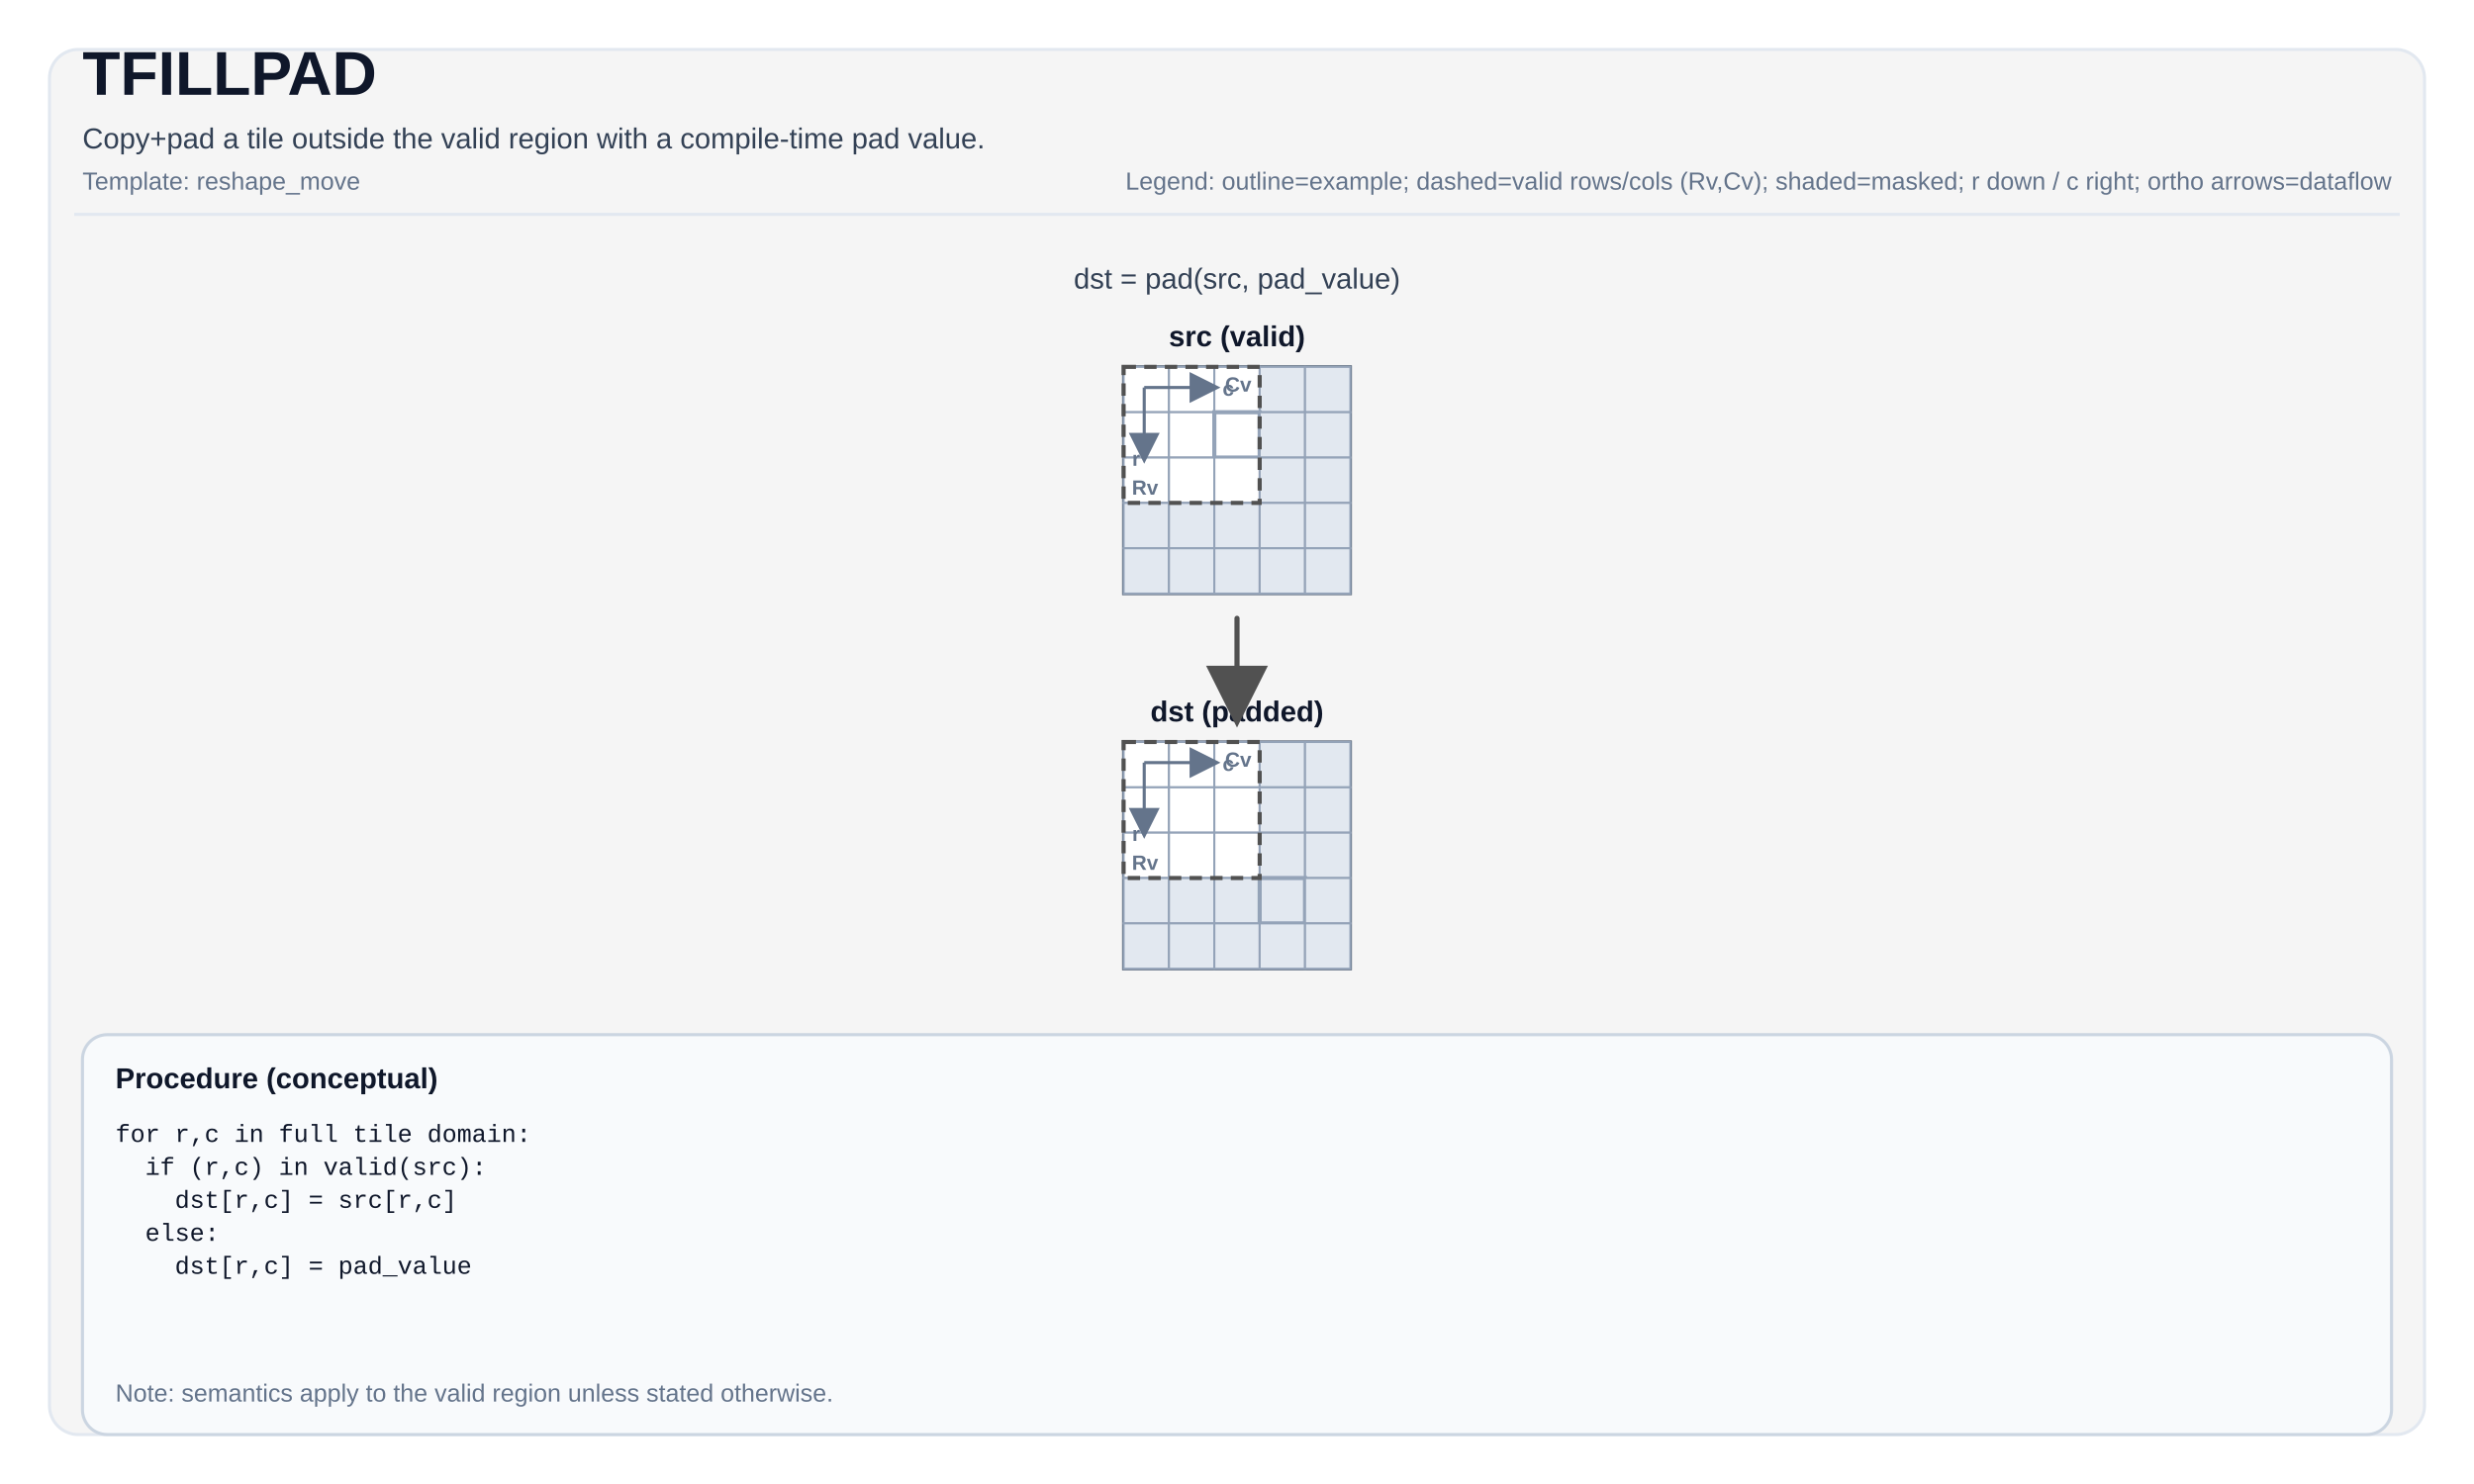
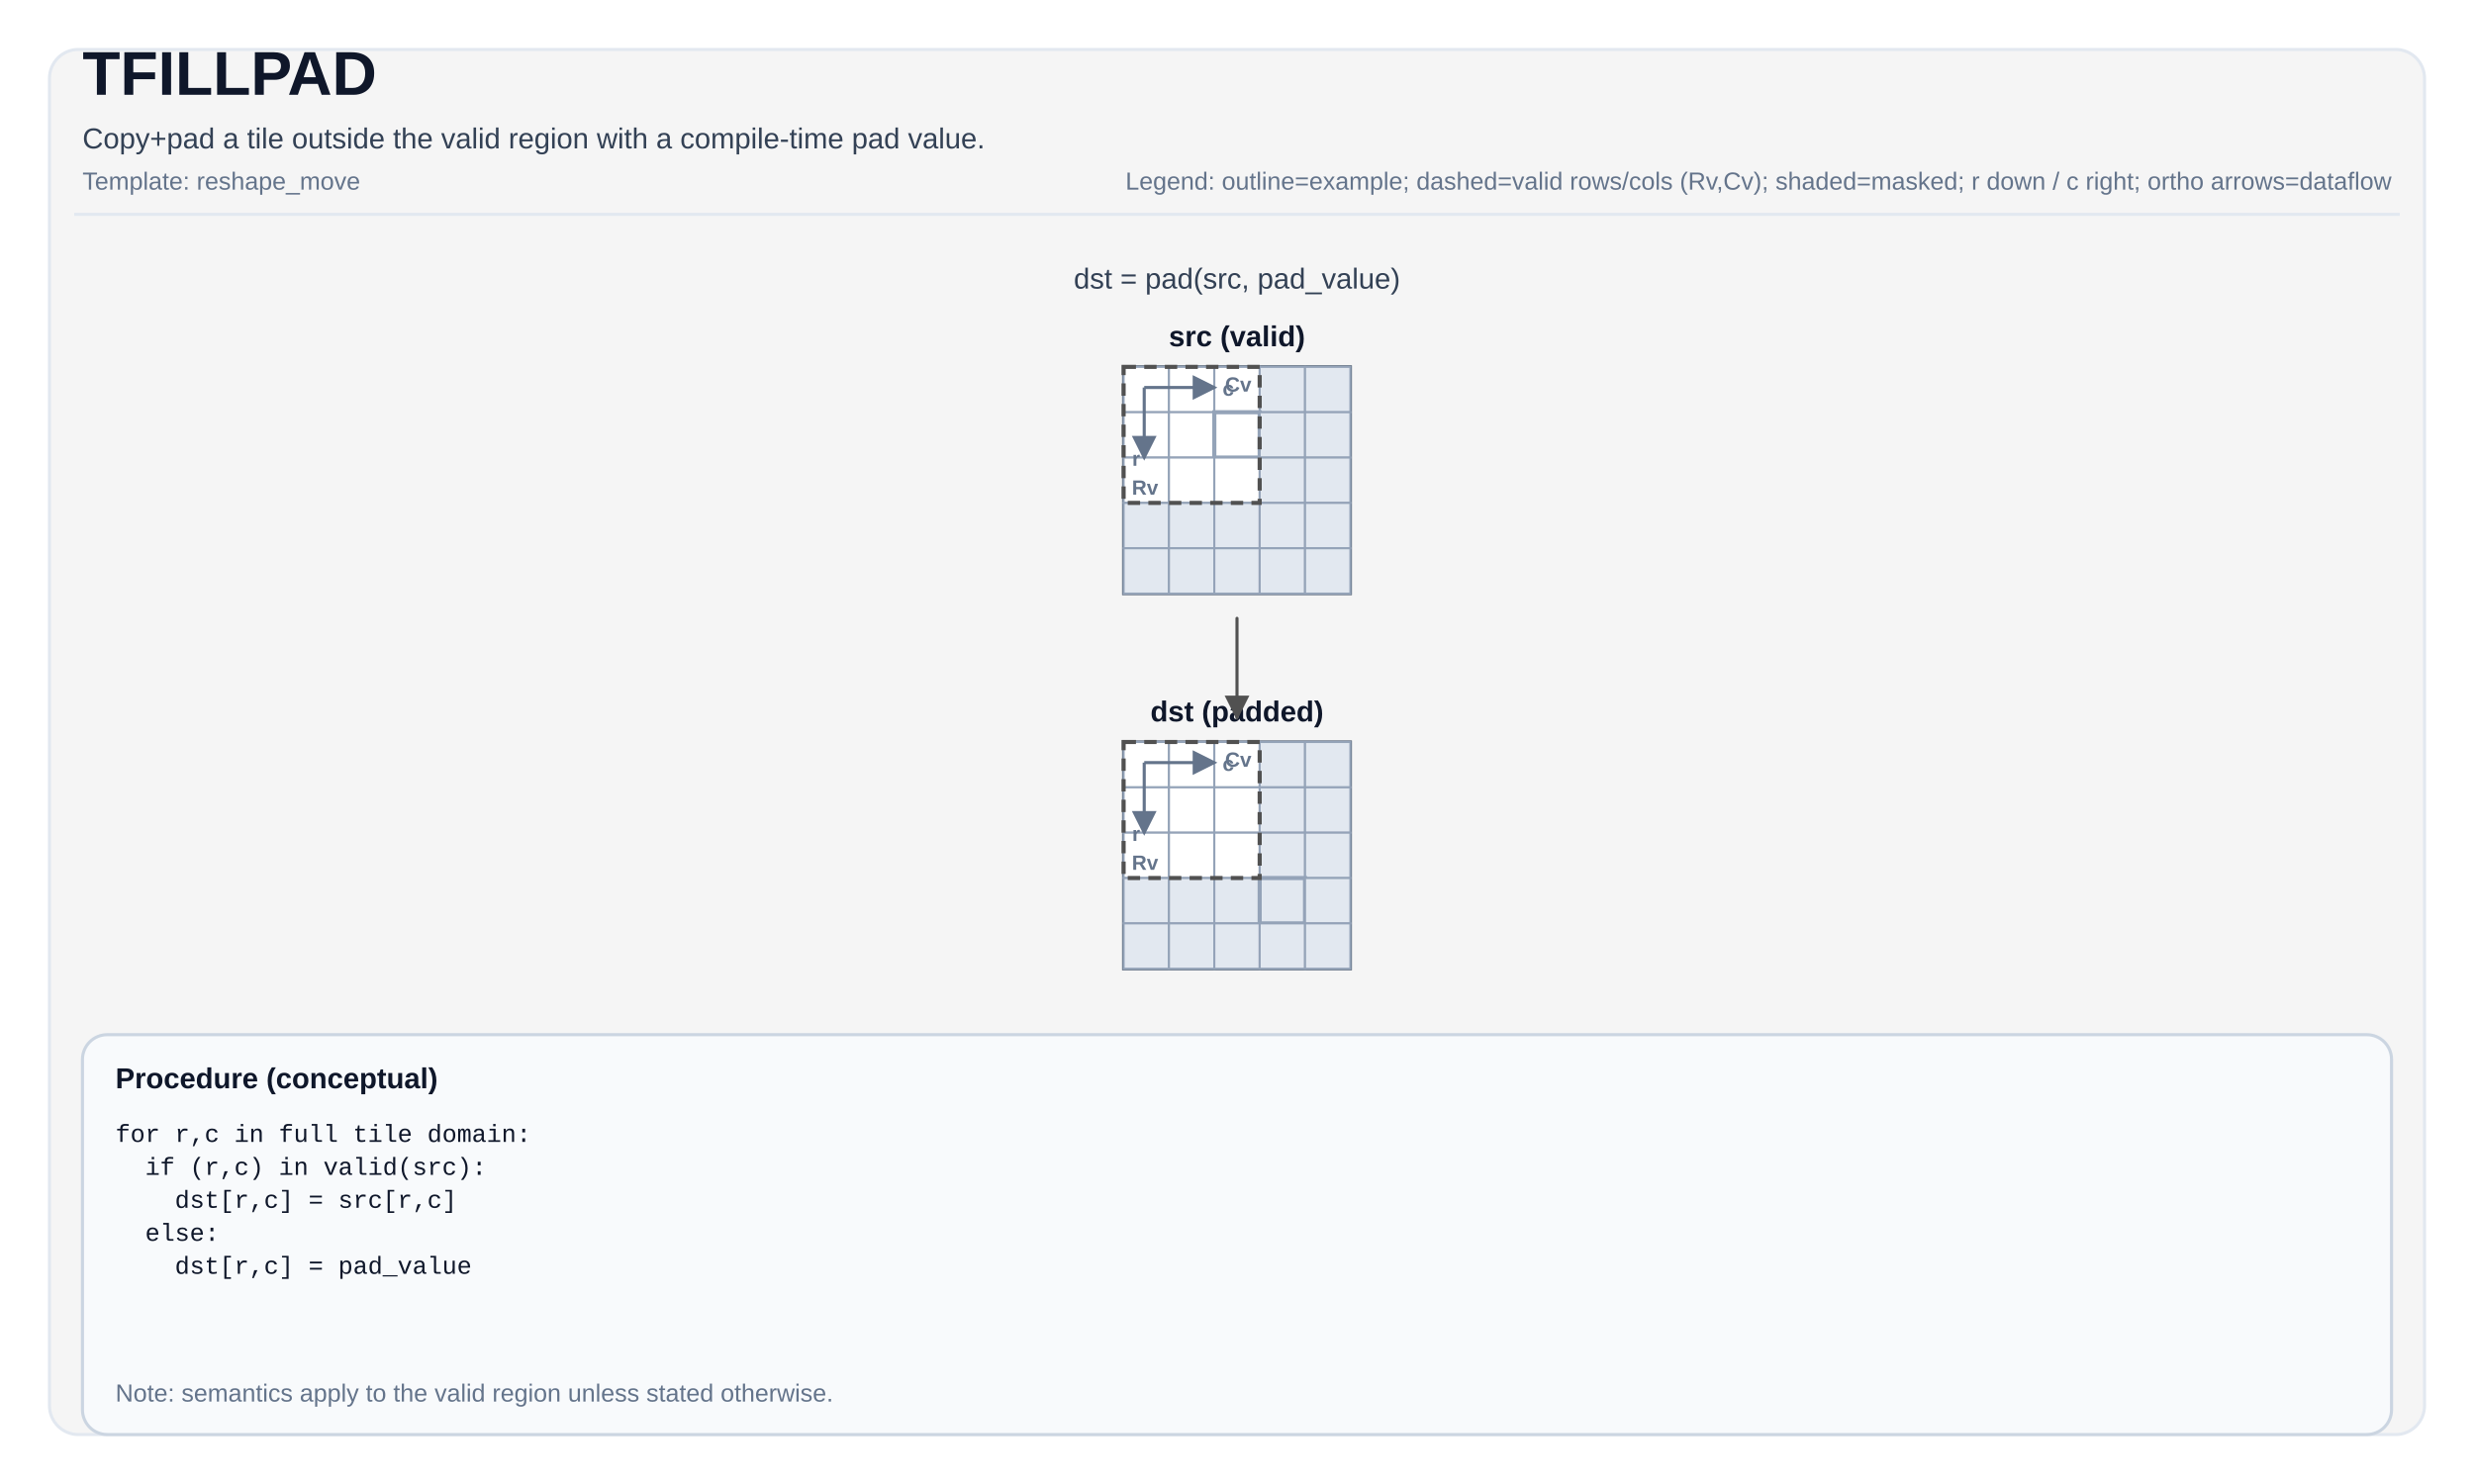
<svg xmlns="http://www.w3.org/2000/svg" width="1200" height="720" viewBox="0 0 1200 720" role="img" aria-label="TFILLPAD tile operation diagram">
  <defs>
-     <marker id="arrow" markerWidth="12" markerHeight="12" refX="10" refY="6" orient="auto">
-       <path d="M0,0 L0,12 L12,6 z" fill="#515151" />
+     <marker id="arrow" markerWidth="8" markerHeight="8" refX="7" refY="4" orient="auto">
+       <path d="M0,0 L0,8 L8,4 z" fill="#515151" />
    </marker>
-     <marker id="axisArrow" markerWidth="10" markerHeight="10" refX="8" refY="5" orient="auto">
-       <path d="M0,0 L0,10 L10,5 z" fill="#64748b" />
+     <marker id="axisArrow" markerWidth="8" markerHeight="8" refX="7" refY="4" orient="auto">
+       <path d="M0,0 L0,8 L8,4 z" fill="#64748b" />
    </marker>
  </defs>
  <style>
svg { font-family: Arial, Helvetica, sans-serif; }
.title { font-size: 30px; font-weight: 700; fill: #0f172a; }
.subtitle { font-size: 14px; fill: #334155; }
.meta { font-size: 12px; fill: #64748b; }
.frame { fill: white; }
.panel { fill: #F5F5F5; stroke: #e2e8f0; stroke-width: 1.5; rx: 14; }
.tileLabel { font-size: 14px; font-weight: 700; fill: #0f172a; }
.tileBorder { fill: none; stroke: #475569; stroke-width: 1.5; }
.cell { fill: #ffffff; stroke: #94a3b8; stroke-width: 1; }
.cellMasked { fill: #e2e8f0; }
.cellHL { stroke-width: 2; }
.cellText { font-family: ui-monospace, SFMono-Regular, Menlo, Monaco, Consolas, 'Liberation Mono', 'Courier New', monospace; font-size: 10px; fill: #0f172a; }
- .arrow { stroke-width: 2.5; fill: none; stroke-linejoin: round; stroke-linecap: round; }
+ .arrow { stroke-width: 1.5; fill: none; stroke-linejoin: round; stroke-linecap: round; }
.axisLine { stroke: #64748b; stroke-width: 1.5; fill: none; }
.axisText { font-size: 10px; fill: #64748b; font-weight: 700; }
.opCircle { fill: #ffffff; stroke-width: 2; }
.opRect { fill: #ffffff; stroke-width: 2; }
.opText { font-size: 10px; font-weight: 800; fill: #0f172a; }
.procBox { fill: #f8fafc; stroke: #cbd5e1; stroke-width: 1.5; rx: 12; }
.procTitle { font-size: 14px; font-weight: 700; fill: #0f172a; }
.procText { font-family: ui-monospace, SFMono-Regular, Menlo, Monaco, Consolas, 'Liberation Mono', 'Courier New', monospace; font-size: 12px; fill: #0f172a; }
.smallLabel { font-size: 12px; fill: #334155; }
.scalarBox { fill: #ffffff; stroke: #cbd5e1; stroke-width: 1.5; }
.scalarValue { font-size: 16px; font-weight: 700; }
.validBox { fill: none; stroke-width: 2; stroke-dasharray: 6 4; }
</style>
  <rect x="0" y="0" width="1200" height="720" class="frame" />
  <rect x="24" y="24" width="1152" height="672" class="panel" />
  <text x="40" y="46" class="title">TFILLPAD</text>
  <text x="40" y="72" class="subtitle">Copy+pad a tile outside the valid region with a compile-time pad value.</text>
  <text x="40" y="92" class="meta">Template: reshape_move</text>
  <text x="1160" y="92" class="meta" text-anchor="end">Legend: outline=example; dashed=valid rows/cols (Rv,Cv); shaded=masked; r down / c right; ortho arrows=dataflow</text>
  <line x1="36" y1="104" x2="1164" y2="104" stroke="#e2e8f0" stroke-width="1.5" />
  <text x="600" y="140" class="subtitle" text-anchor="middle" fill="#515151">dst = pad(src, pad_value)</text>
  <text x="600" y="168" class="tileLabel" text-anchor="middle">src (valid)</text>
  <rect x="545" y="178" width="110" height="110" class="tileBorder" />
  <rect x="545" y="178" width="22" height="22" class="cell" />
  <rect x="567" y="178" width="22" height="22" class="cell" />
  <rect x="589" y="178" width="22" height="22" class="cell" />
  <rect x="611" y="178" width="22" height="22" class="cell cellMasked" />
  <rect x="633" y="178" width="22" height="22" class="cell cellMasked" />
  <rect x="545" y="200" width="22" height="22" class="cell" />
  <rect x="567" y="200" width="22" height="22" class="cell" />
  <rect x="589" y="200" width="22" height="22" class="cell cellHL" stroke="#515151" />
  <rect x="611" y="200" width="22" height="22" class="cell cellMasked" />
  <rect x="633" y="200" width="22" height="22" class="cell cellMasked" />
  <rect x="545" y="222" width="22" height="22" class="cell" />
  <rect x="567" y="222" width="22" height="22" class="cell" />
  <rect x="589" y="222" width="22" height="22" class="cell" />
  <rect x="611" y="222" width="22" height="22" class="cell cellMasked" />
  <rect x="633" y="222" width="22" height="22" class="cell cellMasked" />
  <rect x="545" y="244" width="22" height="22" class="cell cellMasked" />
  <rect x="567" y="244" width="22" height="22" class="cell cellMasked" />
  <rect x="589" y="244" width="22" height="22" class="cell cellMasked" />
  <rect x="611" y="244" width="22" height="22" class="cell cellMasked" />
  <rect x="633" y="244" width="22" height="22" class="cell cellMasked" />
  <rect x="545" y="266" width="22" height="22" class="cell cellMasked" />
  <rect x="567" y="266" width="22" height="22" class="cell cellMasked" />
  <rect x="589" y="266" width="22" height="22" class="cell cellMasked" />
  <rect x="611" y="266" width="22" height="22" class="cell cellMasked" />
  <rect x="633" y="266" width="22" height="22" class="cell cellMasked" />
  <rect x="545" y="178" width="66" height="66" class="validBox" stroke="#515151" />
  <text x="549" y="240" class="axisText">Rv</text>
  <text x="607" y="190" class="axisText" text-anchor="end">Cv</text>
  <path d="M 555 188 L 589 188" class="axisLine" marker-end="url(#axisArrow)" />
  <path d="M 555 188 L 555 222" class="axisLine" marker-end="url(#axisArrow)" />
  <text x="593" y="192" class="axisText">c</text>
  <text x="553" y="226" class="axisText" text-anchor="end">r</text>
  <text x="600" y="350" class="tileLabel" text-anchor="middle">dst (padded)</text>
  <rect x="545" y="360" width="110" height="110" class="tileBorder" />
  <rect x="545" y="360" width="22" height="22" class="cell" />
  <rect x="567" y="360" width="22" height="22" class="cell" />
  <rect x="589" y="360" width="22" height="22" class="cell" />
  <rect x="611" y="360" width="22" height="22" class="cell cellMasked" />
  <rect x="633" y="360" width="22" height="22" class="cell cellMasked" />
  <rect x="545" y="382" width="22" height="22" class="cell" />
  <rect x="567" y="382" width="22" height="22" class="cell" />
  <rect x="589" y="382" width="22" height="22" class="cell" />
  <rect x="611" y="382" width="22" height="22" class="cell cellMasked" />
  <rect x="633" y="382" width="22" height="22" class="cell cellMasked" />
  <rect x="545" y="404" width="22" height="22" class="cell" />
  <rect x="567" y="404" width="22" height="22" class="cell" />
  <rect x="589" y="404" width="22" height="22" class="cell" />
  <rect x="611" y="404" width="22" height="22" class="cell cellMasked" />
  <rect x="633" y="404" width="22" height="22" class="cell cellMasked" />
  <rect x="545" y="426" width="22" height="22" class="cell cellMasked" />
  <rect x="567" y="426" width="22" height="22" class="cell cellMasked" />
  <rect x="589" y="426" width="22" height="22" class="cell cellMasked" />
  <rect x="611" y="426" width="22" height="22" class="cell cellMasked cellHL" stroke="#515151" />
  <rect x="633" y="426" width="22" height="22" class="cell cellMasked" />
  <rect x="545" y="448" width="22" height="22" class="cell cellMasked" />
  <rect x="567" y="448" width="22" height="22" class="cell cellMasked" />
  <rect x="589" y="448" width="22" height="22" class="cell cellMasked" />
  <rect x="611" y="448" width="22" height="22" class="cell cellMasked" />
  <rect x="633" y="448" width="22" height="22" class="cell cellMasked" />
  <rect x="545" y="360" width="66" height="66" class="validBox" stroke="#515151" />
  <text x="549" y="422" class="axisText">Rv</text>
  <text x="607" y="372" class="axisText" text-anchor="end">Cv</text>
  <path d="M 555 370 L 589 370" class="axisLine" marker-end="url(#axisArrow)" />
  <path d="M 555 370 L 555 404" class="axisLine" marker-end="url(#axisArrow)" />
  <text x="593" y="374" class="axisText">c</text>
  <text x="553" y="408" class="axisText" text-anchor="end">r</text>
-   <path d="M 600 300 L 600 324 L 600 324 L 600 348" class="arrow" stroke="#515151" marker-end="url(#arrow)" />
+   <path d="M 600 300 L 600 348" class="arrow" stroke="#515151" marker-end="url(#arrow)" />
  <rect x="40" y="502" width="1120" height="194" class="procBox" />
  <text x="56" y="528" class="procTitle">Procedure (conceptual)</text>
  <text x="56" y="554" class="procText" xml:space="preserve">
    <tspan x="56" dy="0">for r,c in full tile domain:</tspan>
    <tspan x="56" dy="16">  if (r,c) in valid(src):</tspan>
    <tspan x="56" dy="16">    dst[r,c] = src[r,c]</tspan>
    <tspan x="56" dy="16">  else:</tspan>
    <tspan x="56" dy="16">    dst[r,c] = pad_value</tspan>
  </text>
  <text x="56" y="680" class="meta">Note: semantics apply to the valid region unless stated otherwise.</text>
</svg>
